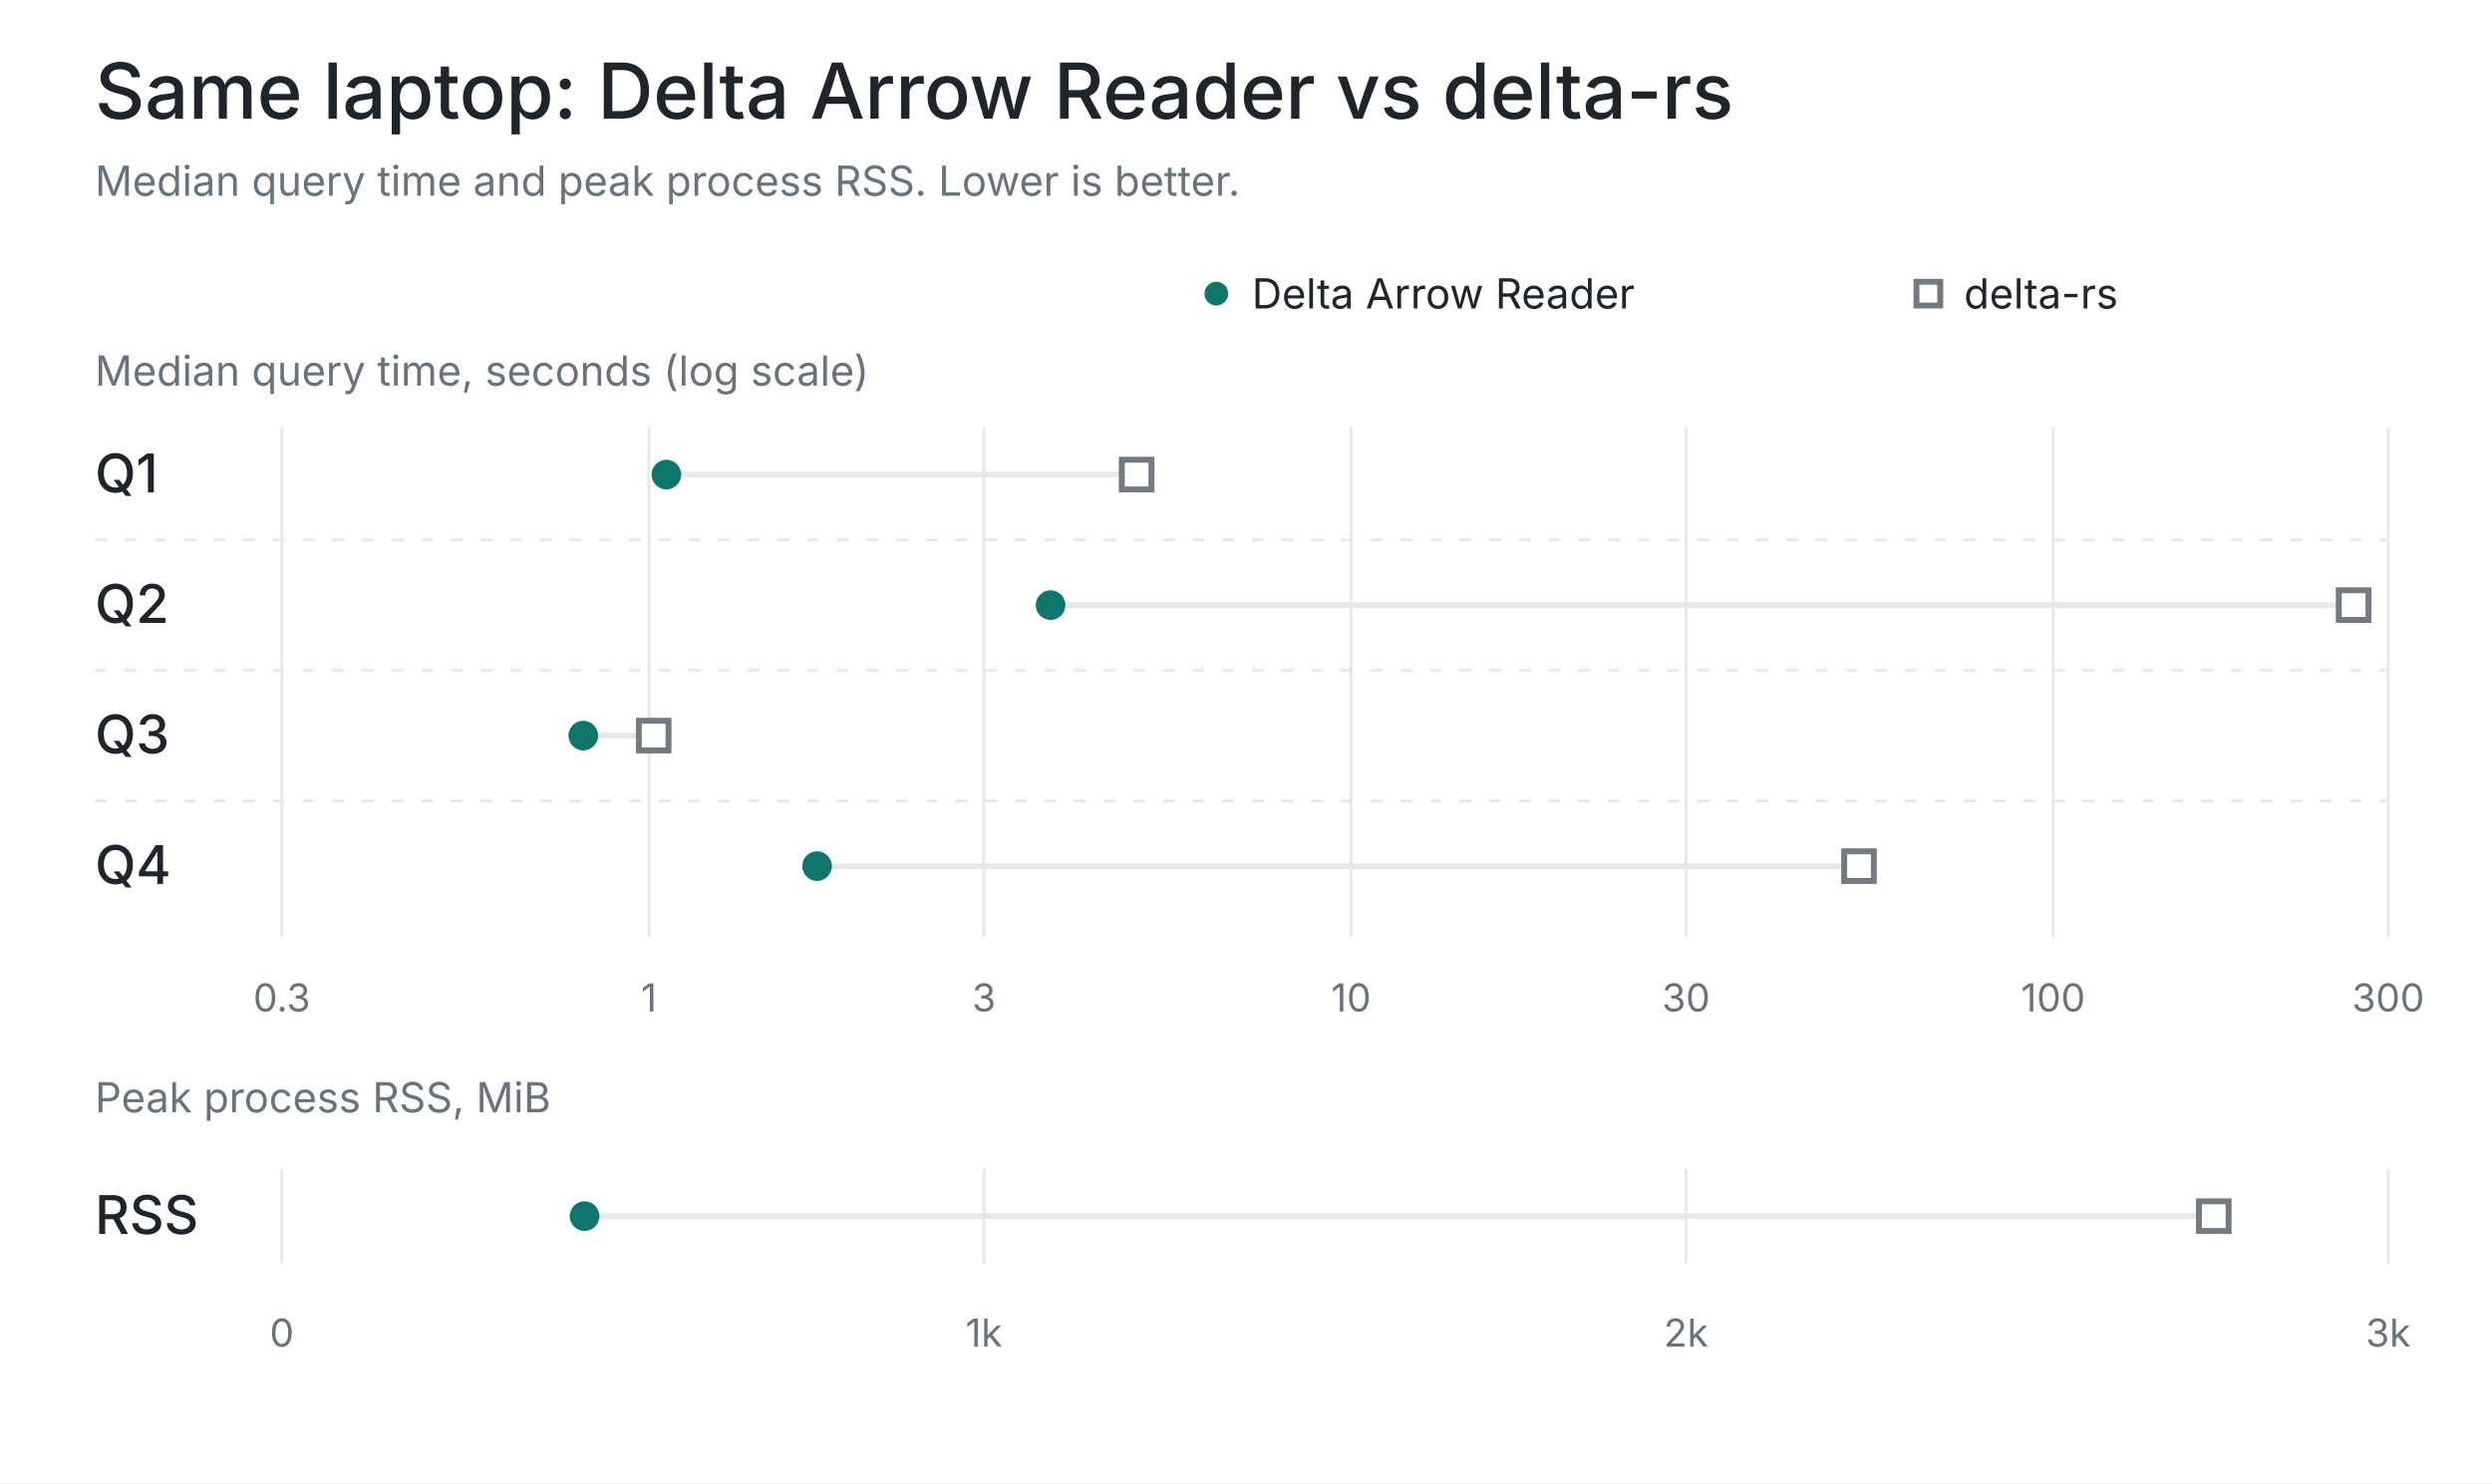
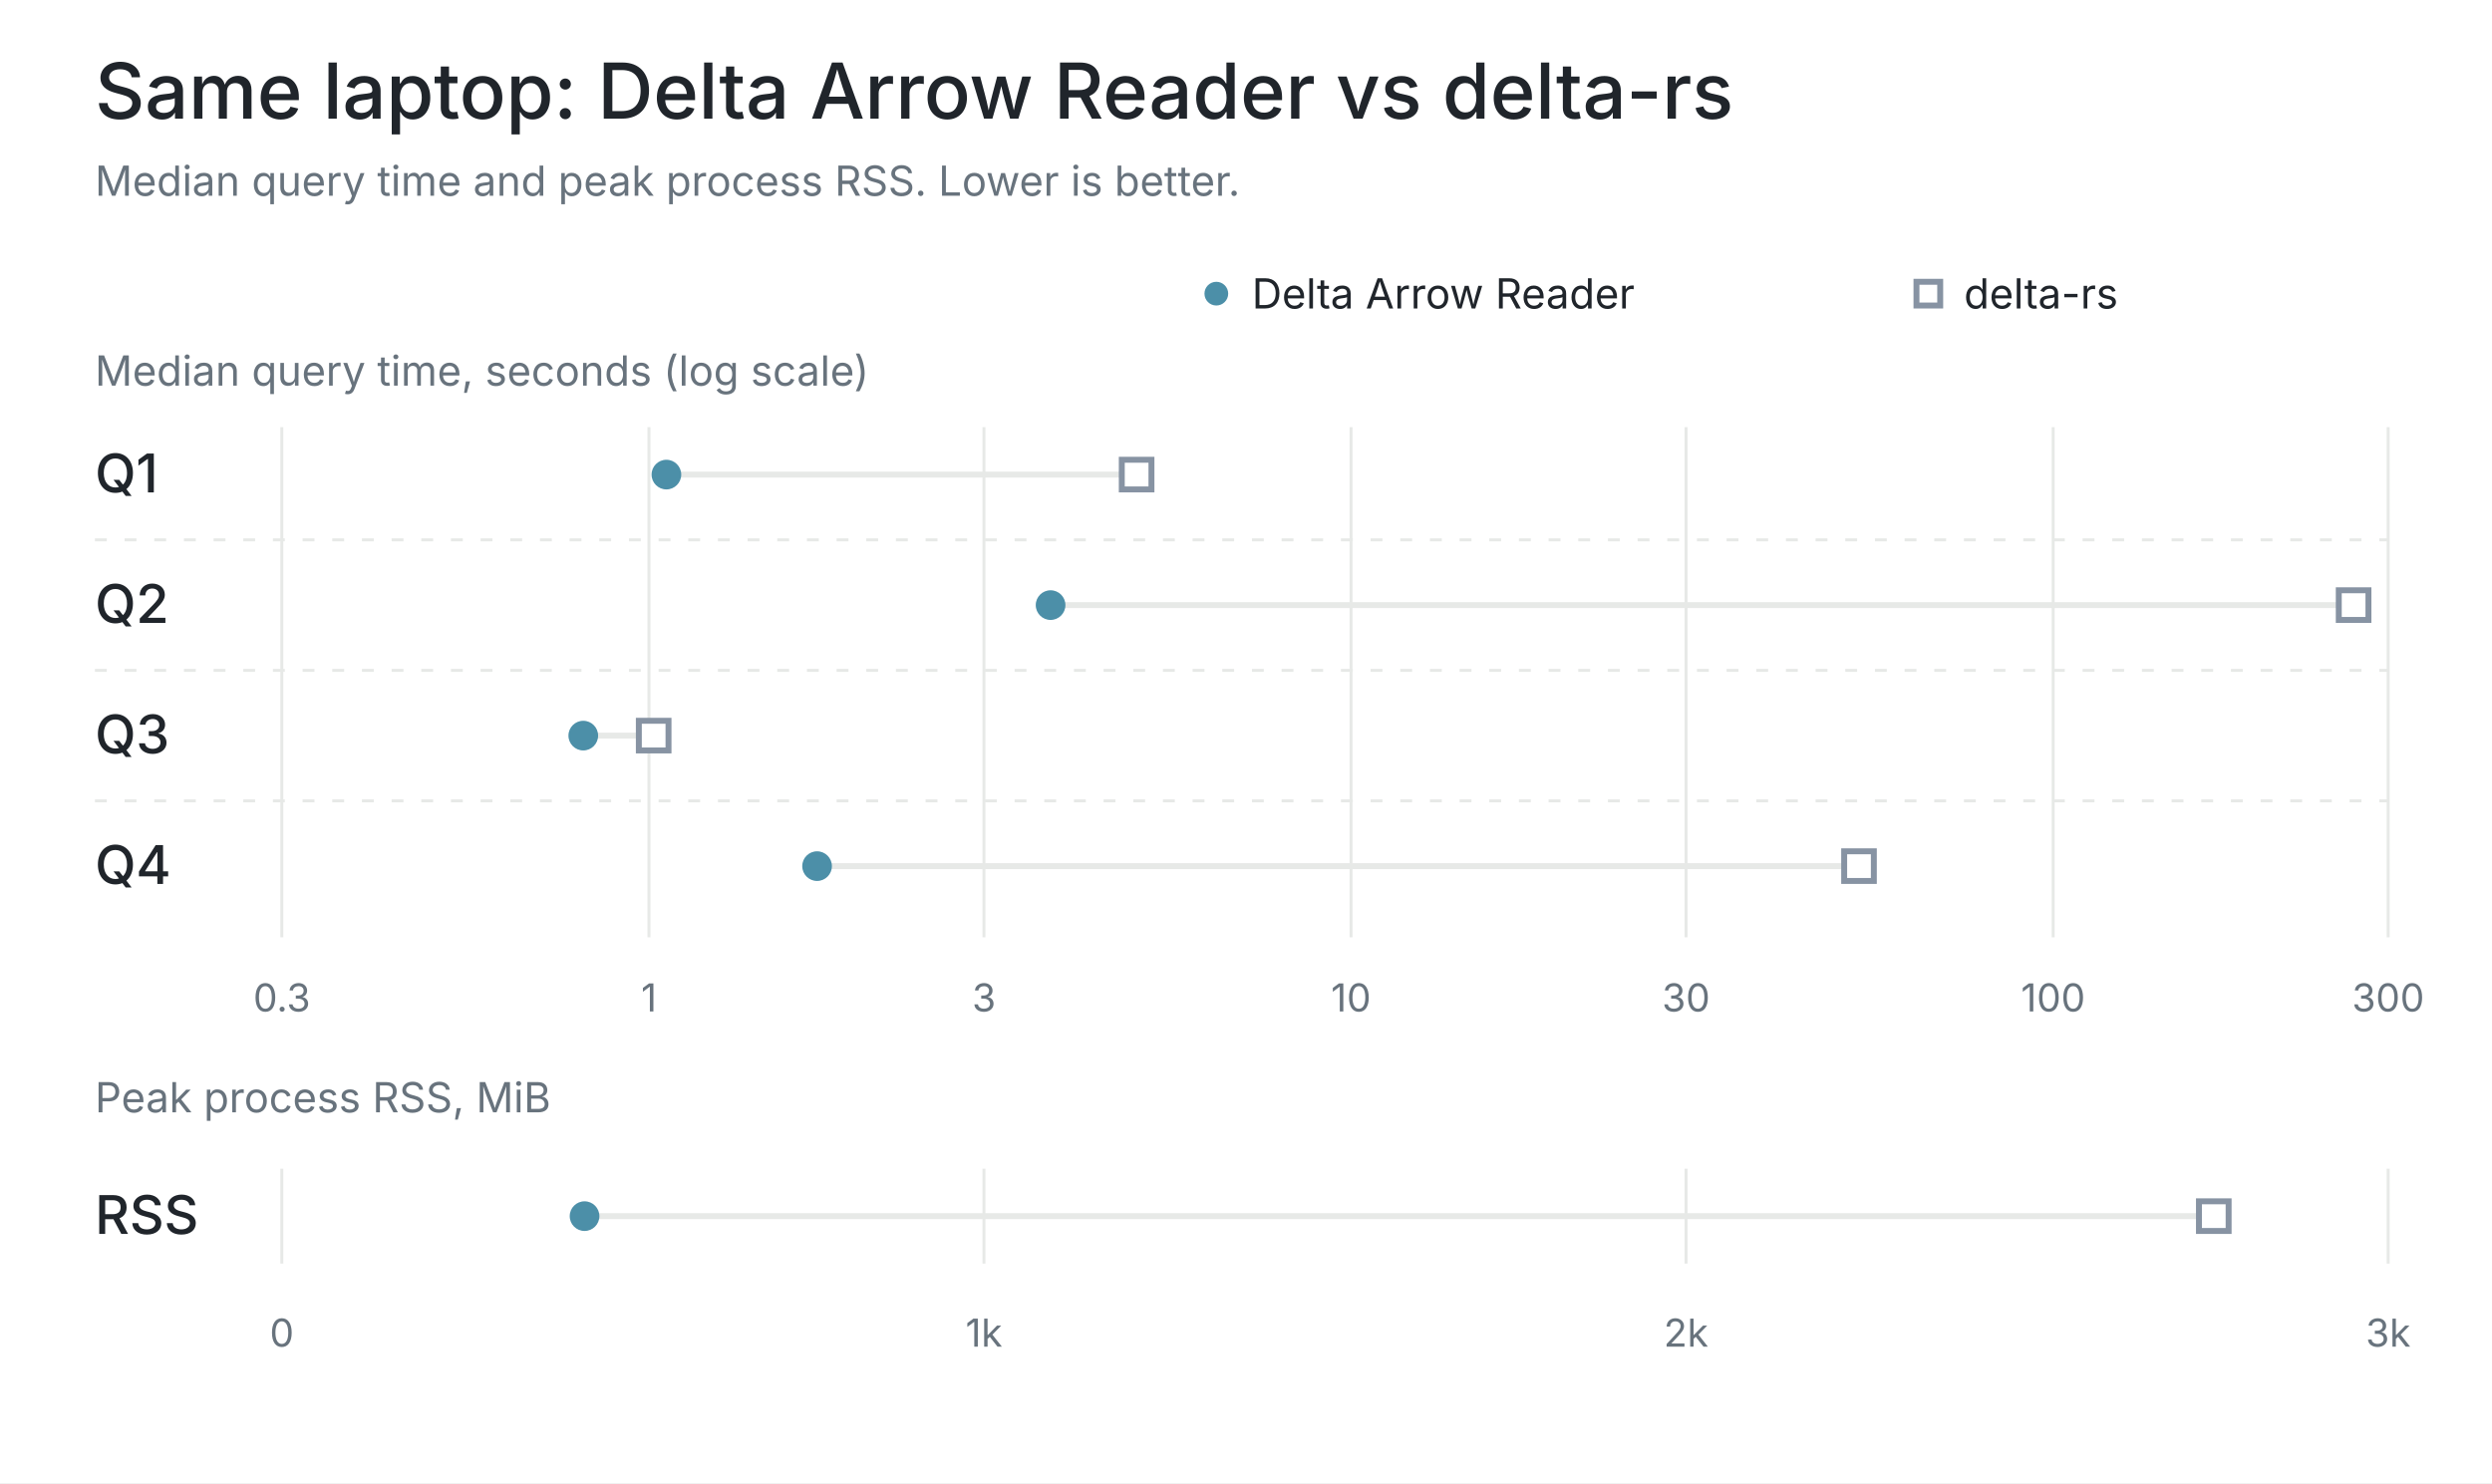
<svg xmlns="http://www.w3.org/2000/svg" width="840" height="500" viewBox="0 0 840 500" role="img" aria-labelledby="title description">
  <style>text{font-family:Inter,ui-sans-serif,-apple-system,BlinkMacSystemFont,"Segoe UI",sans-serif;font-variant-numeric:tabular-nums}</style>
  <rect width="840" height="500" fill="#ffffff" />
  <text x="32" y="40" fill="#20252b" font-size="26" font-weight="500">Same laptop: Delta Arrow Reader vs delta-rs</text>
  <text x="32" y="66" fill="#68737d" font-size="14">Median query time and peak process RSS. Lower is better.</text>
-   <circle cx="410" cy="99" r="4" fill="#0f766e" />
+   <circle cx="410" cy="99" r="4" fill="#4c8fa8" />
  <text x="422" y="104" fill="#20252b" font-size="14">Delta Arrow Reader</text>
-   <rect x="646" y="95" width="8" height="8" fill="#ffffff" stroke="#737b82" stroke-width="2" />
+   <rect x="646" y="95" width="8" height="8" fill="#ffffff" stroke="#8793a3" stroke-width="2" />
  <text x="662" y="104" fill="#20252b" font-size="14">delta-rs</text>
  <text x="32" y="130" fill="#68737d" font-size="14">Median query time, seconds (log scale)</text>
  <line x1="95.00" y1="144" x2="95.00" y2="316" stroke="#e7e9e7" />
  <text x="95.00" y="341" text-anchor="middle" fill="#68737d" font-size="13">0.3</text>
  <line x1="218.75" y1="144" x2="218.75" y2="316" stroke="#e7e9e7" />
  <text x="218.75" y="341" text-anchor="middle" fill="#68737d" font-size="13">1</text>
  <line x1="331.67" y1="144" x2="331.67" y2="316" stroke="#e7e9e7" />
  <text x="331.67" y="341" text-anchor="middle" fill="#68737d" font-size="13">3</text>
  <line x1="455.41" y1="144" x2="455.41" y2="316" stroke="#e7e9e7" />
  <text x="455.41" y="341" text-anchor="middle" fill="#68737d" font-size="13">10</text>
  <line x1="568.33" y1="144" x2="568.33" y2="316" stroke="#e7e9e7" />
  <text x="568.33" y="341" text-anchor="middle" fill="#68737d" font-size="13">30</text>
  <line x1="692.08" y1="144" x2="692.08" y2="316" stroke="#e7e9e7" />
  <text x="692.08" y="341" text-anchor="middle" fill="#68737d" font-size="13">100</text>
  <line x1="805.00" y1="144" x2="805.00" y2="316" stroke="#e7e9e7" />
  <text x="805.00" y="341" text-anchor="middle" fill="#68737d" font-size="13">300</text>
  <line x1="32" y1="182.00" x2="805" y2="182.00" stroke="#e7e9e7" stroke-dasharray="4 6" />
  <line x1="32" y1="226.00" x2="805" y2="226.00" stroke="#e7e9e7" stroke-dasharray="4 6" />
  <line x1="32" y1="270.00" x2="805" y2="270.00" stroke="#e7e9e7" stroke-dasharray="4 6" />
  <text x="32" y="166" fill="#20252b" font-size="18" font-weight="500">Q1</text>
  <line x1="224.63" y1="160" x2="383.13" y2="160" stroke="#e7e9e7" stroke-width="2" />
-   <circle cx="224.63" cy="160" r="5" fill="#0f766e" />
-   <rect x="378.13" y="155" width="10" height="10" fill="#ffffff" stroke="#737b82" stroke-width="2" />
+   <circle cx="224.63" cy="160" r="5" fill="#4c8fa8" />
+   <rect x="378.13" y="155" width="10" height="10" fill="#ffffff" stroke="#8793a3" stroke-width="2" />
  <text x="32" y="210" fill="#20252b" font-size="18" font-weight="500">Q2</text>
  <line x1="354.13" y1="204" x2="793.35" y2="204" stroke="#e7e9e7" stroke-width="2" />
-   <circle cx="354.13" cy="204" r="5" fill="#0f766e" />
-   <rect x="788.35" y="199" width="10" height="10" fill="#ffffff" stroke="#737b82" stroke-width="2" />
+   <circle cx="354.13" cy="204" r="5" fill="#4c8fa8" />
+   <rect x="788.35" y="199" width="10" height="10" fill="#ffffff" stroke="#8793a3" stroke-width="2" />
  <text x="32" y="254" fill="#20252b" font-size="18" font-weight="500">Q3</text>
  <line x1="196.61" y1="248" x2="220.34" y2="248" stroke="#e7e9e7" stroke-width="2" />
-   <circle cx="196.61" cy="248" r="5" fill="#0f766e" />
-   <rect x="215.34" y="243" width="10" height="10" fill="#ffffff" stroke="#737b82" stroke-width="2" />
+   <circle cx="196.61" cy="248" r="5" fill="#4c8fa8" />
+   <rect x="215.34" y="243" width="10" height="10" fill="#ffffff" stroke="#8793a3" stroke-width="2" />
  <text x="32" y="298" fill="#20252b" font-size="18" font-weight="500">Q4</text>
  <line x1="275.42" y1="292" x2="626.63" y2="292" stroke="#e7e9e7" stroke-width="2" />
-   <circle cx="275.42" cy="292" r="5" fill="#0f766e" />
-   <rect x="621.63" y="287" width="10" height="10" fill="#ffffff" stroke="#737b82" stroke-width="2" />
+   <circle cx="275.42" cy="292" r="5" fill="#4c8fa8" />
+   <rect x="621.63" y="287" width="10" height="10" fill="#ffffff" stroke="#8793a3" stroke-width="2" />
  <text x="32" y="375" fill="#68737d" font-size="14">Peak process RSS, MiB</text>
  <line x1="95.00" y1="394" x2="95.00" y2="426" stroke="#e7e9e7" />
  <text x="95.00" y="454" text-anchor="middle" fill="#68737d" font-size="13">0</text>
  <line x1="331.67" y1="394" x2="331.67" y2="426" stroke="#e7e9e7" />
  <text x="331.67" y="454" text-anchor="middle" fill="#68737d" font-size="13">1k</text>
  <line x1="568.33" y1="394" x2="568.33" y2="426" stroke="#e7e9e7" />
  <text x="568.33" y="454" text-anchor="middle" fill="#68737d" font-size="13">2k</text>
  <line x1="805.00" y1="394" x2="805.00" y2="426" stroke="#e7e9e7" />
  <text x="805.00" y="454" text-anchor="middle" fill="#68737d" font-size="13">3k</text>
  <text x="32" y="416" fill="#20252b" font-size="18" font-weight="500">RSS</text>
  <line x1="197.04" y1="410" x2="746.22" y2="410" stroke="#e7e9e7" stroke-width="2" />
-   <circle cx="197.04" cy="410" r="5" fill="#0f766e" />
-   <rect x="741.22" y="405" width="10" height="10" fill="#ffffff" stroke="#737b82" stroke-width="2" />
+   <circle cx="197.04" cy="410" r="5" fill="#4c8fa8" />
+   <rect x="741.22" y="405" width="10" height="10" fill="#ffffff" stroke="#8793a3" stroke-width="2" />
</svg>
